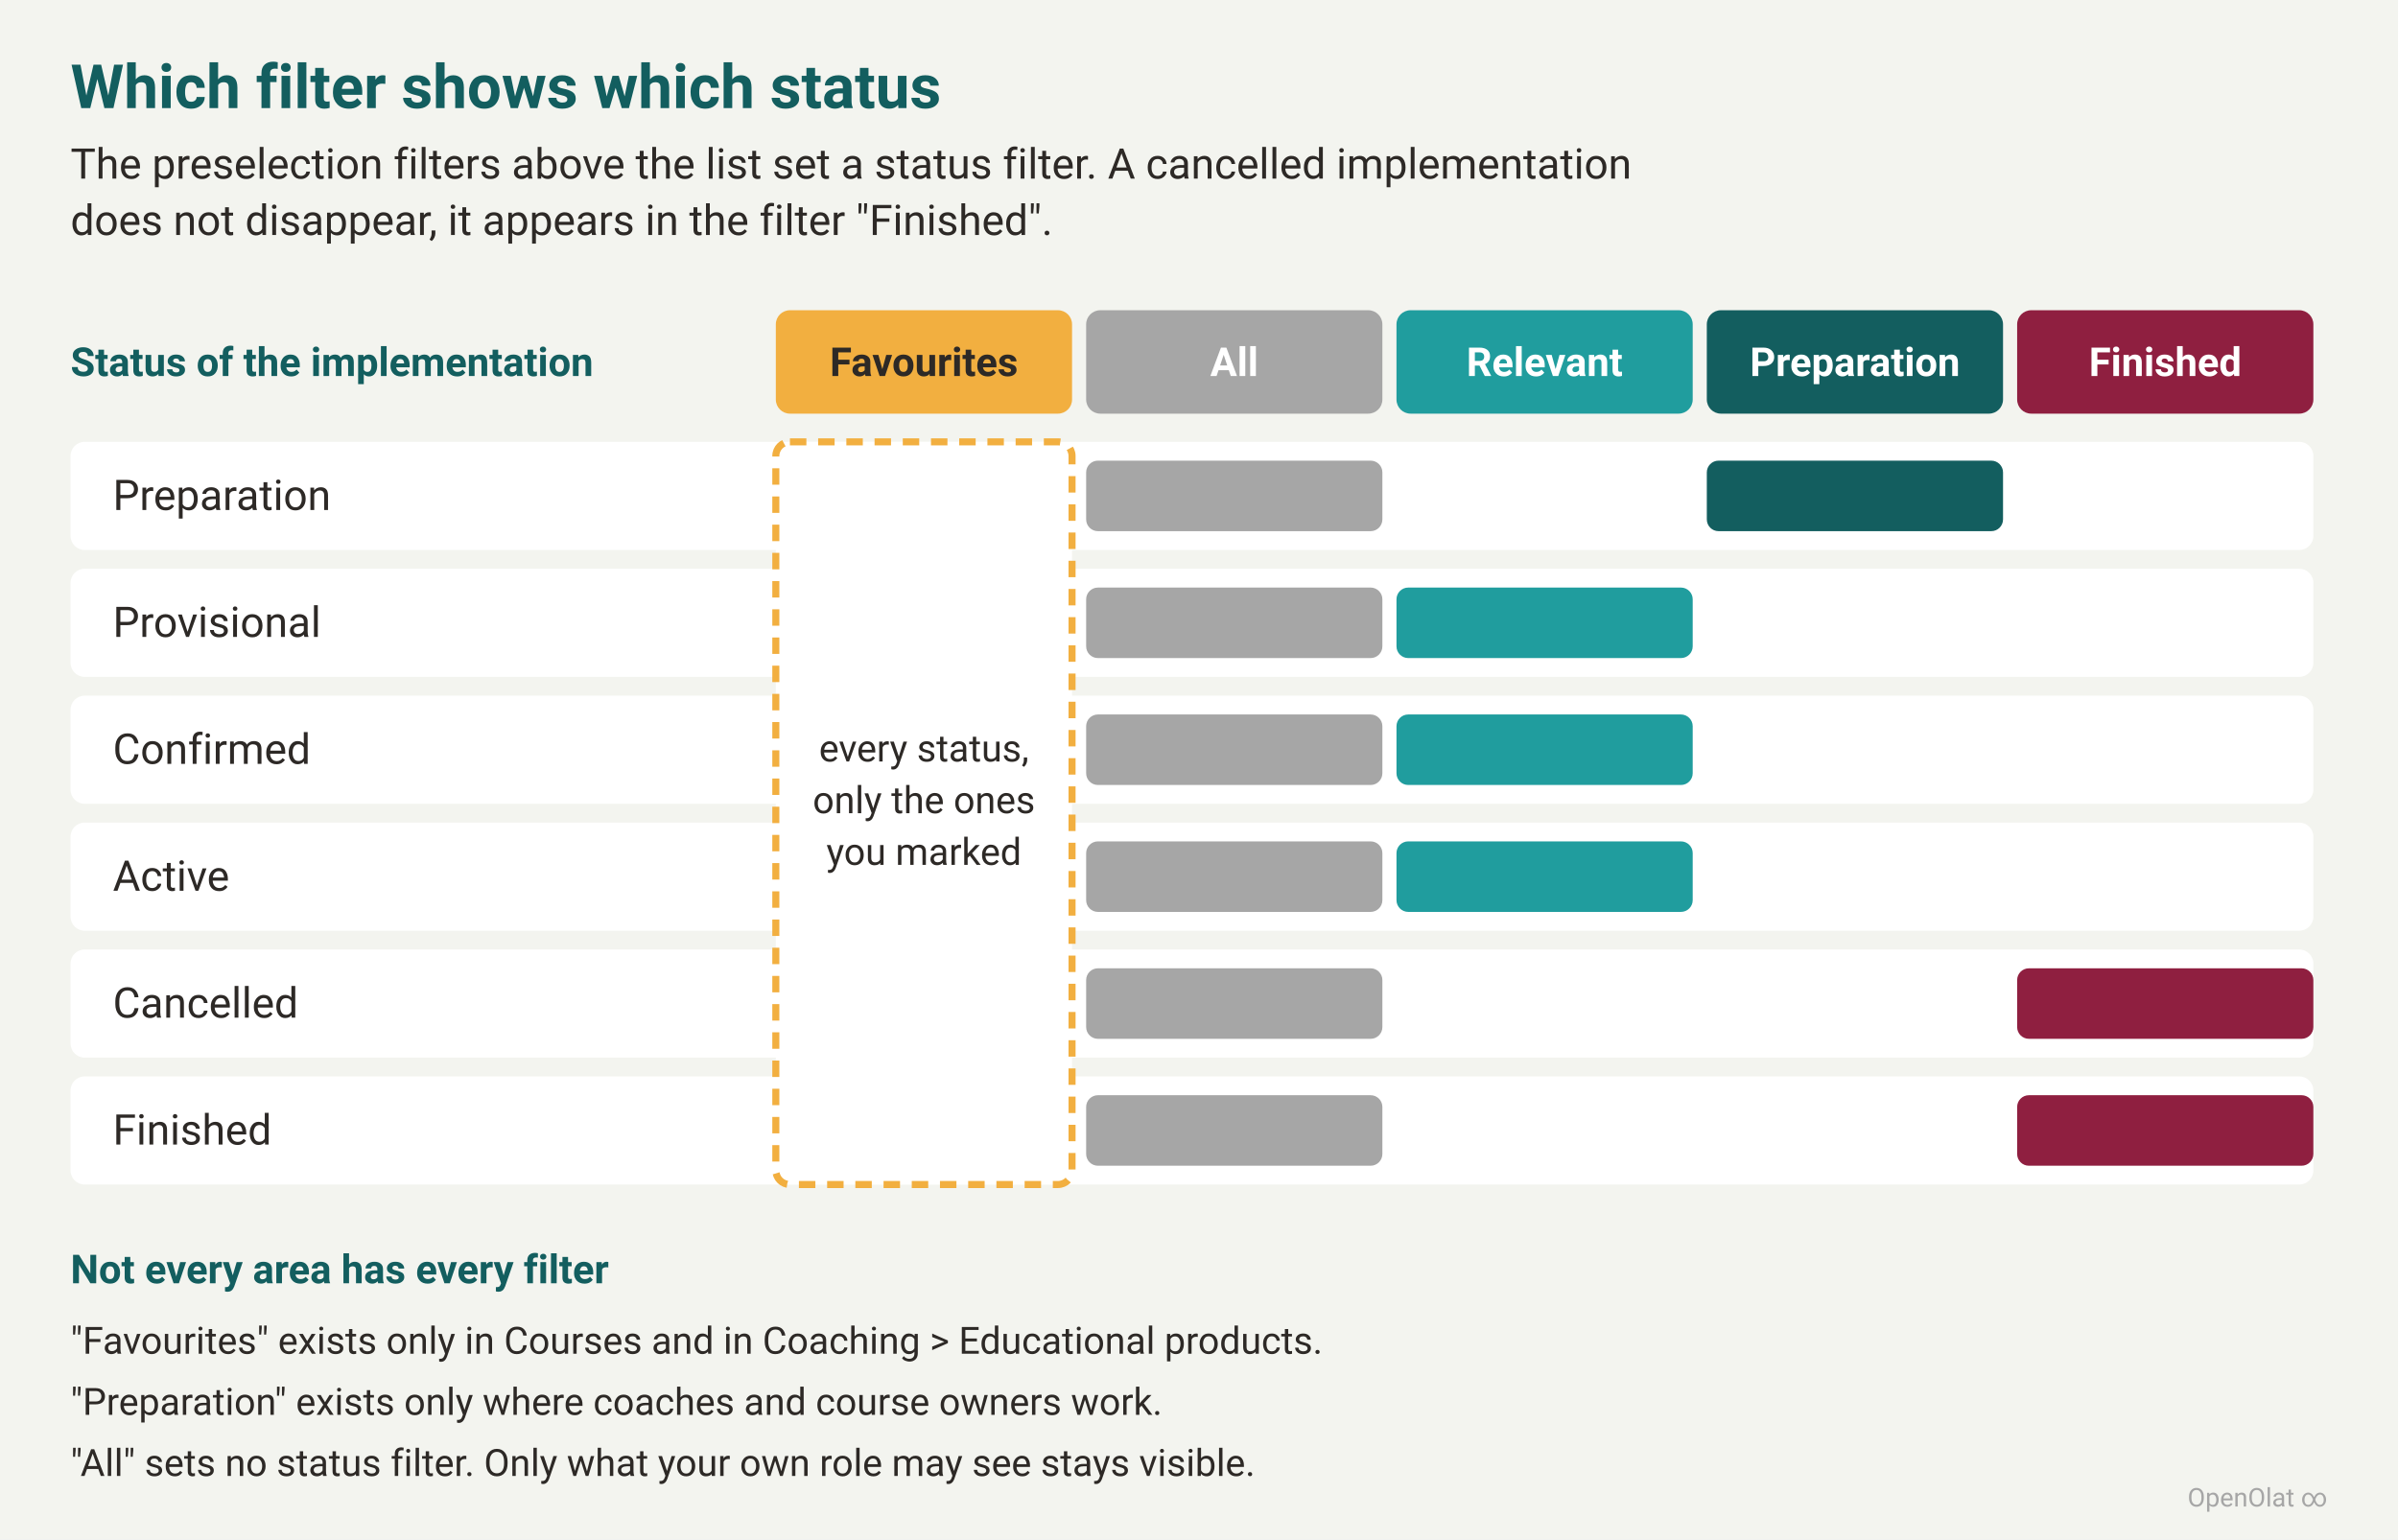
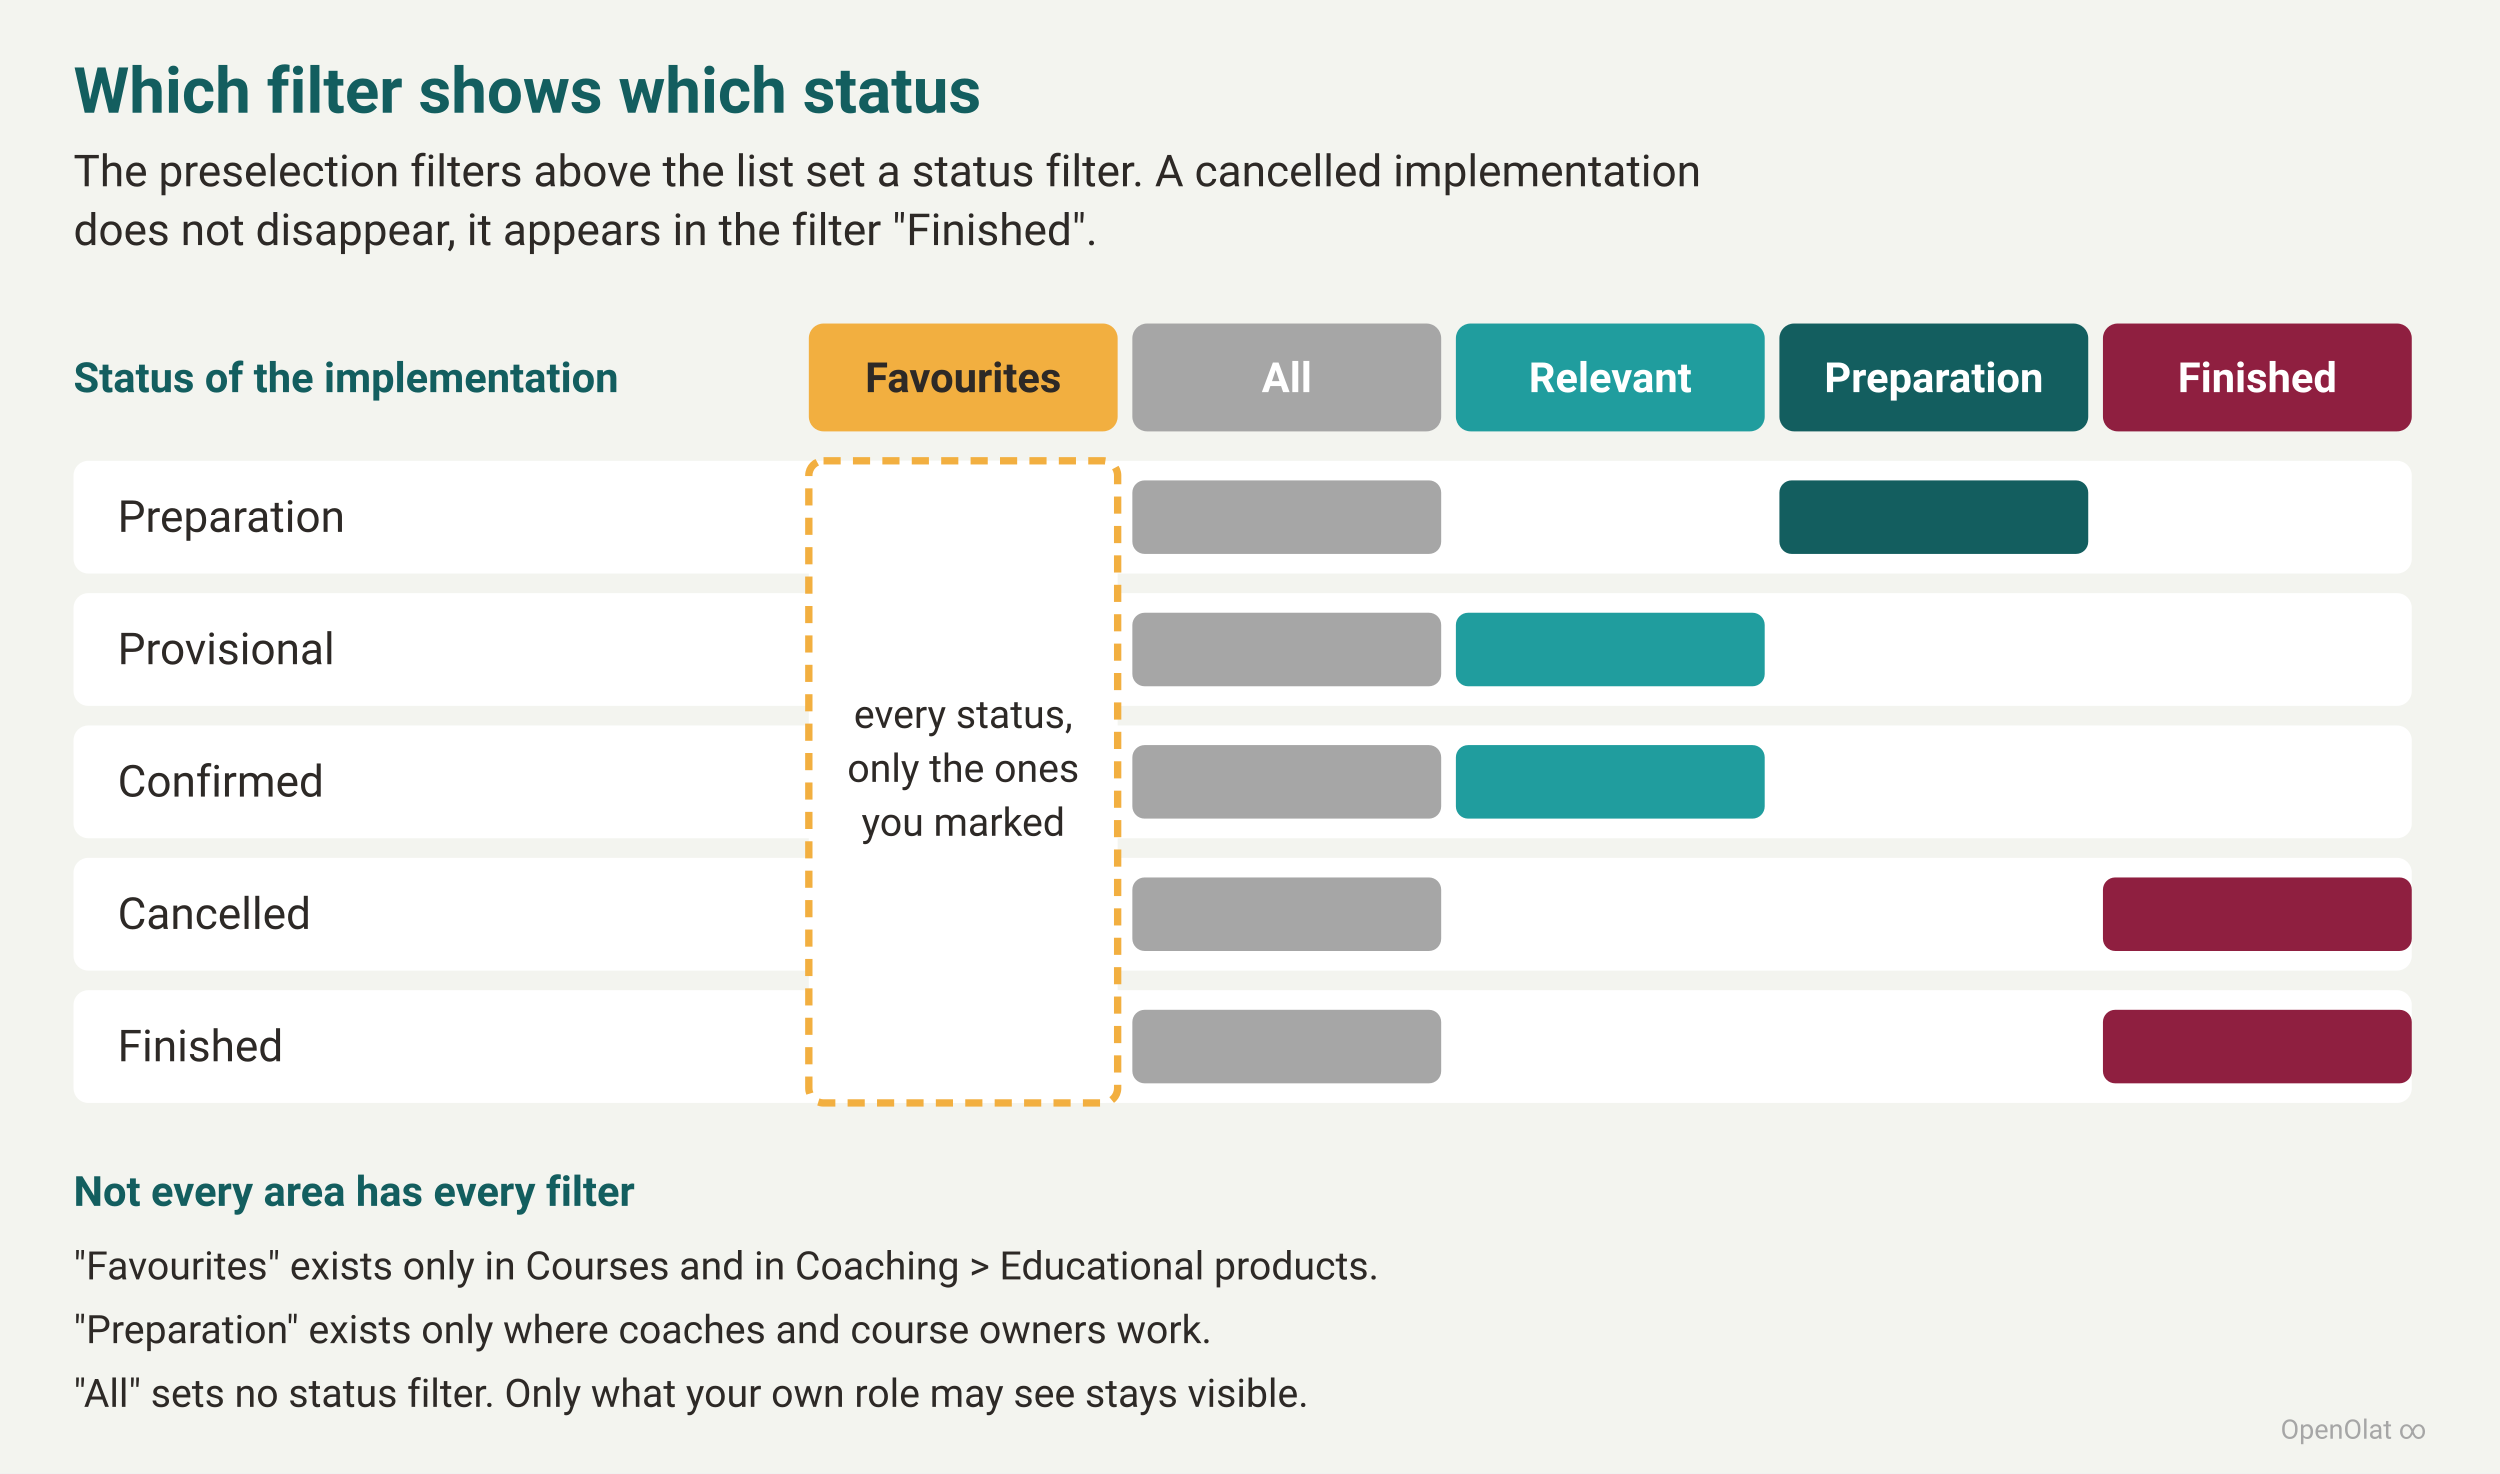
- <svg xmlns="http://www.w3.org/2000/svg" viewBox="0 0 1020 655" width="1020" height="655" role="img" aria-label="Assignment of the preselection filters to the statuses of an implementation">
-   <rect x="0" y="0" width="1020" height="655" fill="#F3F4EF" />
+ <svg xmlns="http://www.w3.org/2000/svg" viewBox="0 0 1020 601" width="1020" height="601" role="img" aria-label="Assignment of the preselection filters to the statuses of an implementation">
+   <rect x="0" y="0" width="1020" height="601" fill="#F3F4EF" />
  <text x="30" y="46" font-family="'Roboto', sans-serif" font-size="26" font-weight="700" fill="#135E5F">Which filter shows which status</text>
  <text x="30" y="76" font-family="'Roboto', sans-serif" font-size="18" fill="#2D2926">The preselection filters above the list set a status filter. A cancelled implementation</text>
  <text x="30" y="100" font-family="'Roboto', sans-serif" font-size="18" fill="#2D2926">does not disappear, it appears in the filter "Finished".</text>
  <g font-family="'Roboto', sans-serif" font-size="17" font-weight="700">
    <rect x="330" y="132" width="126" height="44" rx="6" fill="#F2AF40" />
    <text x="393" y="160" fill="#2D2926" text-anchor="middle">Favourites</text>
    <rect x="462" y="132" width="126" height="44" rx="6" fill="#A6A6A6" />
    <text x="525" y="160" fill="#FFFFFF" text-anchor="middle">All</text>
    <rect x="594" y="132" width="126" height="44" rx="6" fill="#209D9E" />
    <text x="657" y="160" fill="#FFFFFF" text-anchor="middle">Relevant</text>
    <rect x="726" y="132" width="126" height="44" rx="6" fill="#135E5F" />
    <text x="789" y="160" fill="#FFFFFF" text-anchor="middle">Preparation</text>
    <rect x="858" y="132" width="126" height="44" rx="6" fill="#8F1F40" />
    <text x="921" y="160" fill="#FFFFFF" text-anchor="middle">Finished</text>
  </g>
  <text x="30" y="160" font-family="'Roboto', sans-serif" font-size="17" font-weight="700" fill="#135E5F">Status of the implementation</text>
  <g font-family="'Roboto', sans-serif" font-size="18" fill="#2D2926">
    <rect x="30" y="188" width="954" height="46" rx="6" fill="#FFFFFF" />
    <text x="48" y="217">Preparation</text>
    <rect x="462" y="196" width="126" height="30" rx="5" fill="#A6A6A6" />
    <rect x="726" y="196" width="126" height="30" rx="5" fill="#135E5F" />
    <rect x="30" y="242" width="954" height="46" rx="6" fill="#FFFFFF" />
    <text x="48" y="271">Provisional</text>
    <rect x="462" y="250" width="126" height="30" rx="5" fill="#A6A6A6" />
    <rect x="594" y="250" width="126" height="30" rx="5" fill="#209D9E" />
    <rect x="30" y="296" width="954" height="46" rx="6" fill="#FFFFFF" />
    <text x="48" y="325">Confirmed</text>
    <rect x="462" y="304" width="126" height="30" rx="5" fill="#A6A6A6" />
    <rect x="594" y="304" width="126" height="30" rx="5" fill="#209D9E" />
    <rect x="30" y="350" width="954" height="46" rx="6" fill="#FFFFFF" />
-     <text x="48" y="379">Active</text>
+     <text x="48" y="379">Cancelled</text>
    <rect x="462" y="358" width="126" height="30" rx="5" fill="#A6A6A6" />
-     <rect x="594" y="358" width="126" height="30" rx="5" fill="#209D9E" />
+     <rect x="858" y="358" width="126" height="30" rx="5" fill="#8F1F40" />
    <rect x="30" y="404" width="954" height="46" rx="6" fill="#FFFFFF" />
-     <text x="48" y="433">Cancelled</text>
+     <text x="48" y="433">Finished</text>
    <rect x="462" y="412" width="126" height="30" rx="5" fill="#A6A6A6" />
    <rect x="858" y="412" width="126" height="30" rx="5" fill="#8F1F40" />
-     <rect x="30" y="458" width="954" height="46" rx="6" fill="#FFFFFF" />
-     <text x="48" y="487">Finished</text>
-     <rect x="462" y="466" width="126" height="30" rx="5" fill="#A6A6A6" />
-     <rect x="858" y="466" width="126" height="30" rx="5" fill="#8F1F40" />
  </g>
-   <rect x="330" y="188" width="126" height="316" rx="6" fill="#FFFFFF" stroke="#F2AF40" stroke-width="3" stroke-dasharray="7 5" />
-   <text x="393" y="324" font-family="'Roboto', sans-serif" font-size="16" fill="#2D2926" text-anchor="middle">every status,</text>
-   <text x="393" y="346" font-family="'Roboto', sans-serif" font-size="16" fill="#2D2926" text-anchor="middle">only the ones</text>
-   <text x="393" y="368" font-family="'Roboto', sans-serif" font-size="16" fill="#2D2926" text-anchor="middle">you marked</text>
-   <text x="30" y="546" font-family="'Roboto', sans-serif" font-size="17" font-weight="700" fill="#135E5F">Not every area has every filter</text>
+   <rect x="330" y="188" width="126" height="262" rx="6" fill="#FFFFFF" stroke="#F2AF40" stroke-width="3" stroke-dasharray="7 5" />
+   <text x="393" y="297" font-family="'Roboto', sans-serif" font-size="16" fill="#2D2926" text-anchor="middle">every status,</text>
+   <text x="393" y="319" font-family="'Roboto', sans-serif" font-size="16" fill="#2D2926" text-anchor="middle">only the ones</text>
+   <text x="393" y="341" font-family="'Roboto', sans-serif" font-size="16" fill="#2D2926" text-anchor="middle">you marked</text>
+   <text x="30" y="492" font-family="'Roboto', sans-serif" font-size="17" font-weight="700" fill="#135E5F">Not every area has every filter</text>
  <g font-family="'Roboto', sans-serif" font-size="16" fill="#2D2926">
-     <text x="30" y="576">"Favourites" exists only in Courses and in Coaching &gt; Educational products.</text>
-     <text x="30" y="602">"Preparation" exists only where coaches and course owners work.</text>
-     <text x="30" y="628">"All" sets no status filter. Only what your own role may see stays visible.</text>
+     <text x="30" y="522">"Favourites" exists only in Courses and in Coaching &gt; Educational products.</text>
+     <text x="30" y="548">"Preparation" exists only where coaches and course owners work.</text>
+     <text x="30" y="574">"All" sets no status filter. Only what your own role may see stays visible.</text>
  </g>
-   <text x="990" y="641" font-family="'Roboto', sans-serif" font-size="11" fill="#A6A6A6" text-anchor="end">OpenOlat ∞</text>
+   <text x="990" y="587" font-family="'Roboto', sans-serif" font-size="11" fill="#A6A6A6" text-anchor="end">OpenOlat ∞</text>
</svg>
